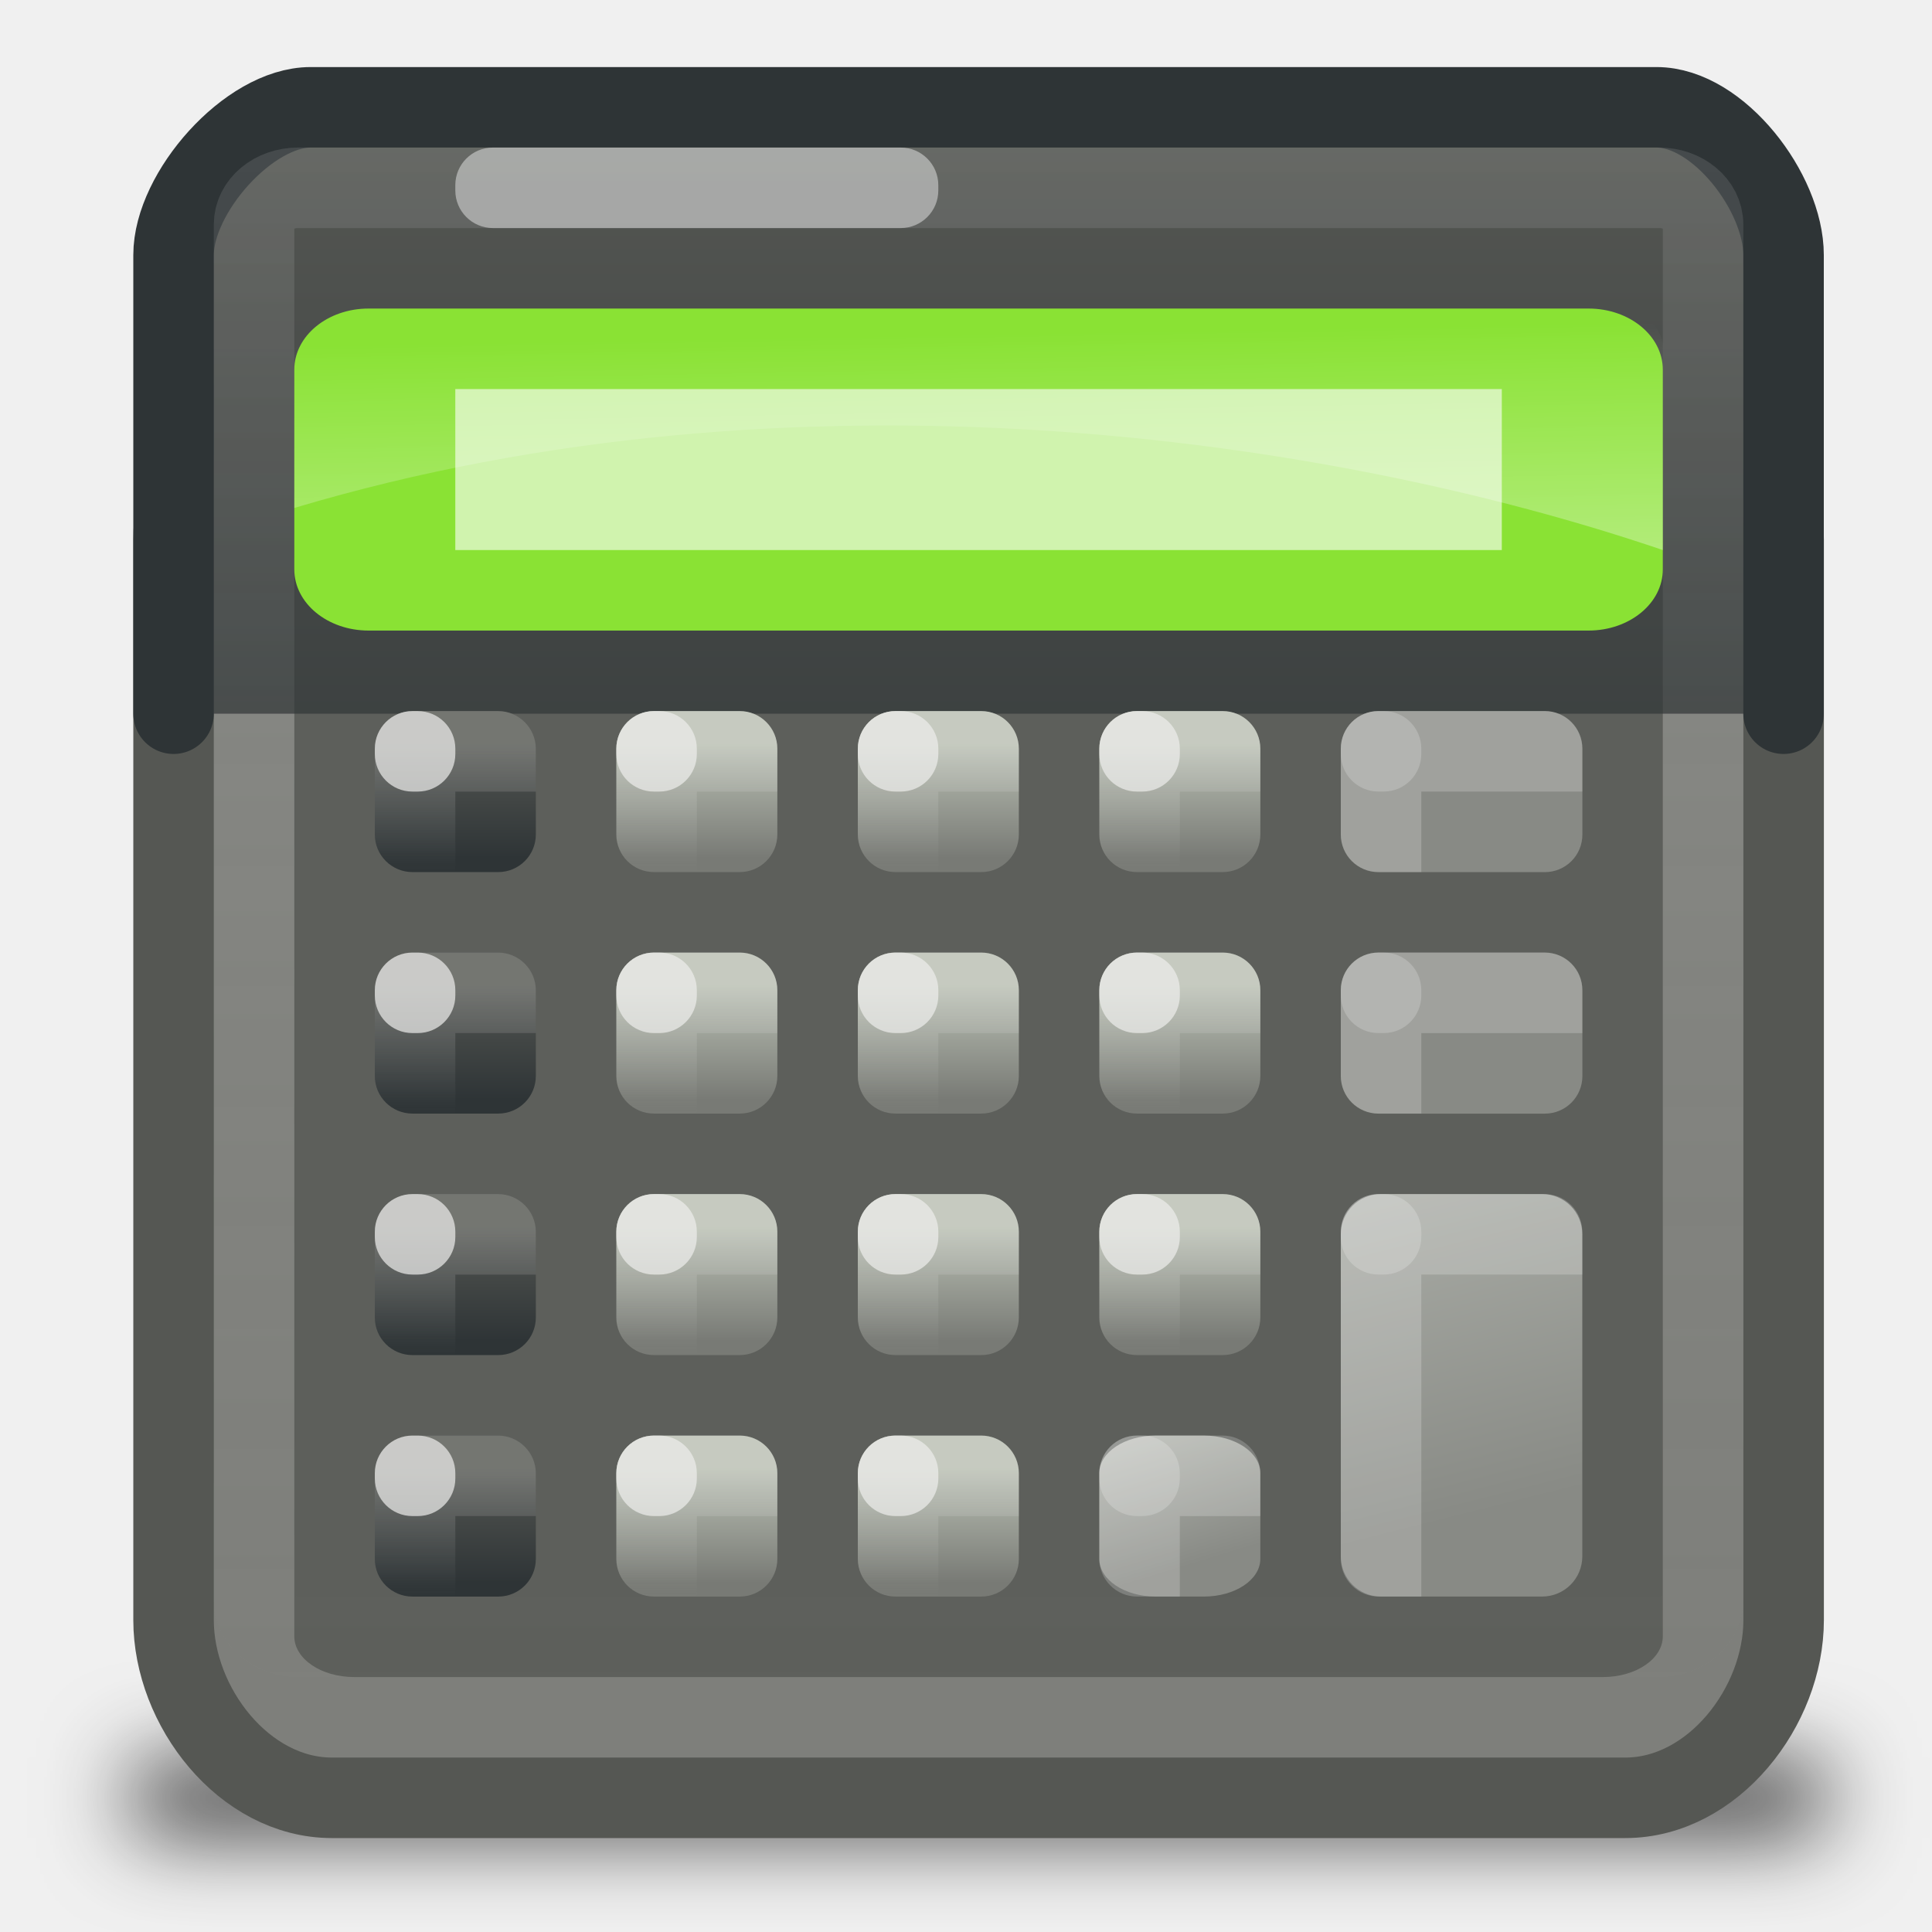
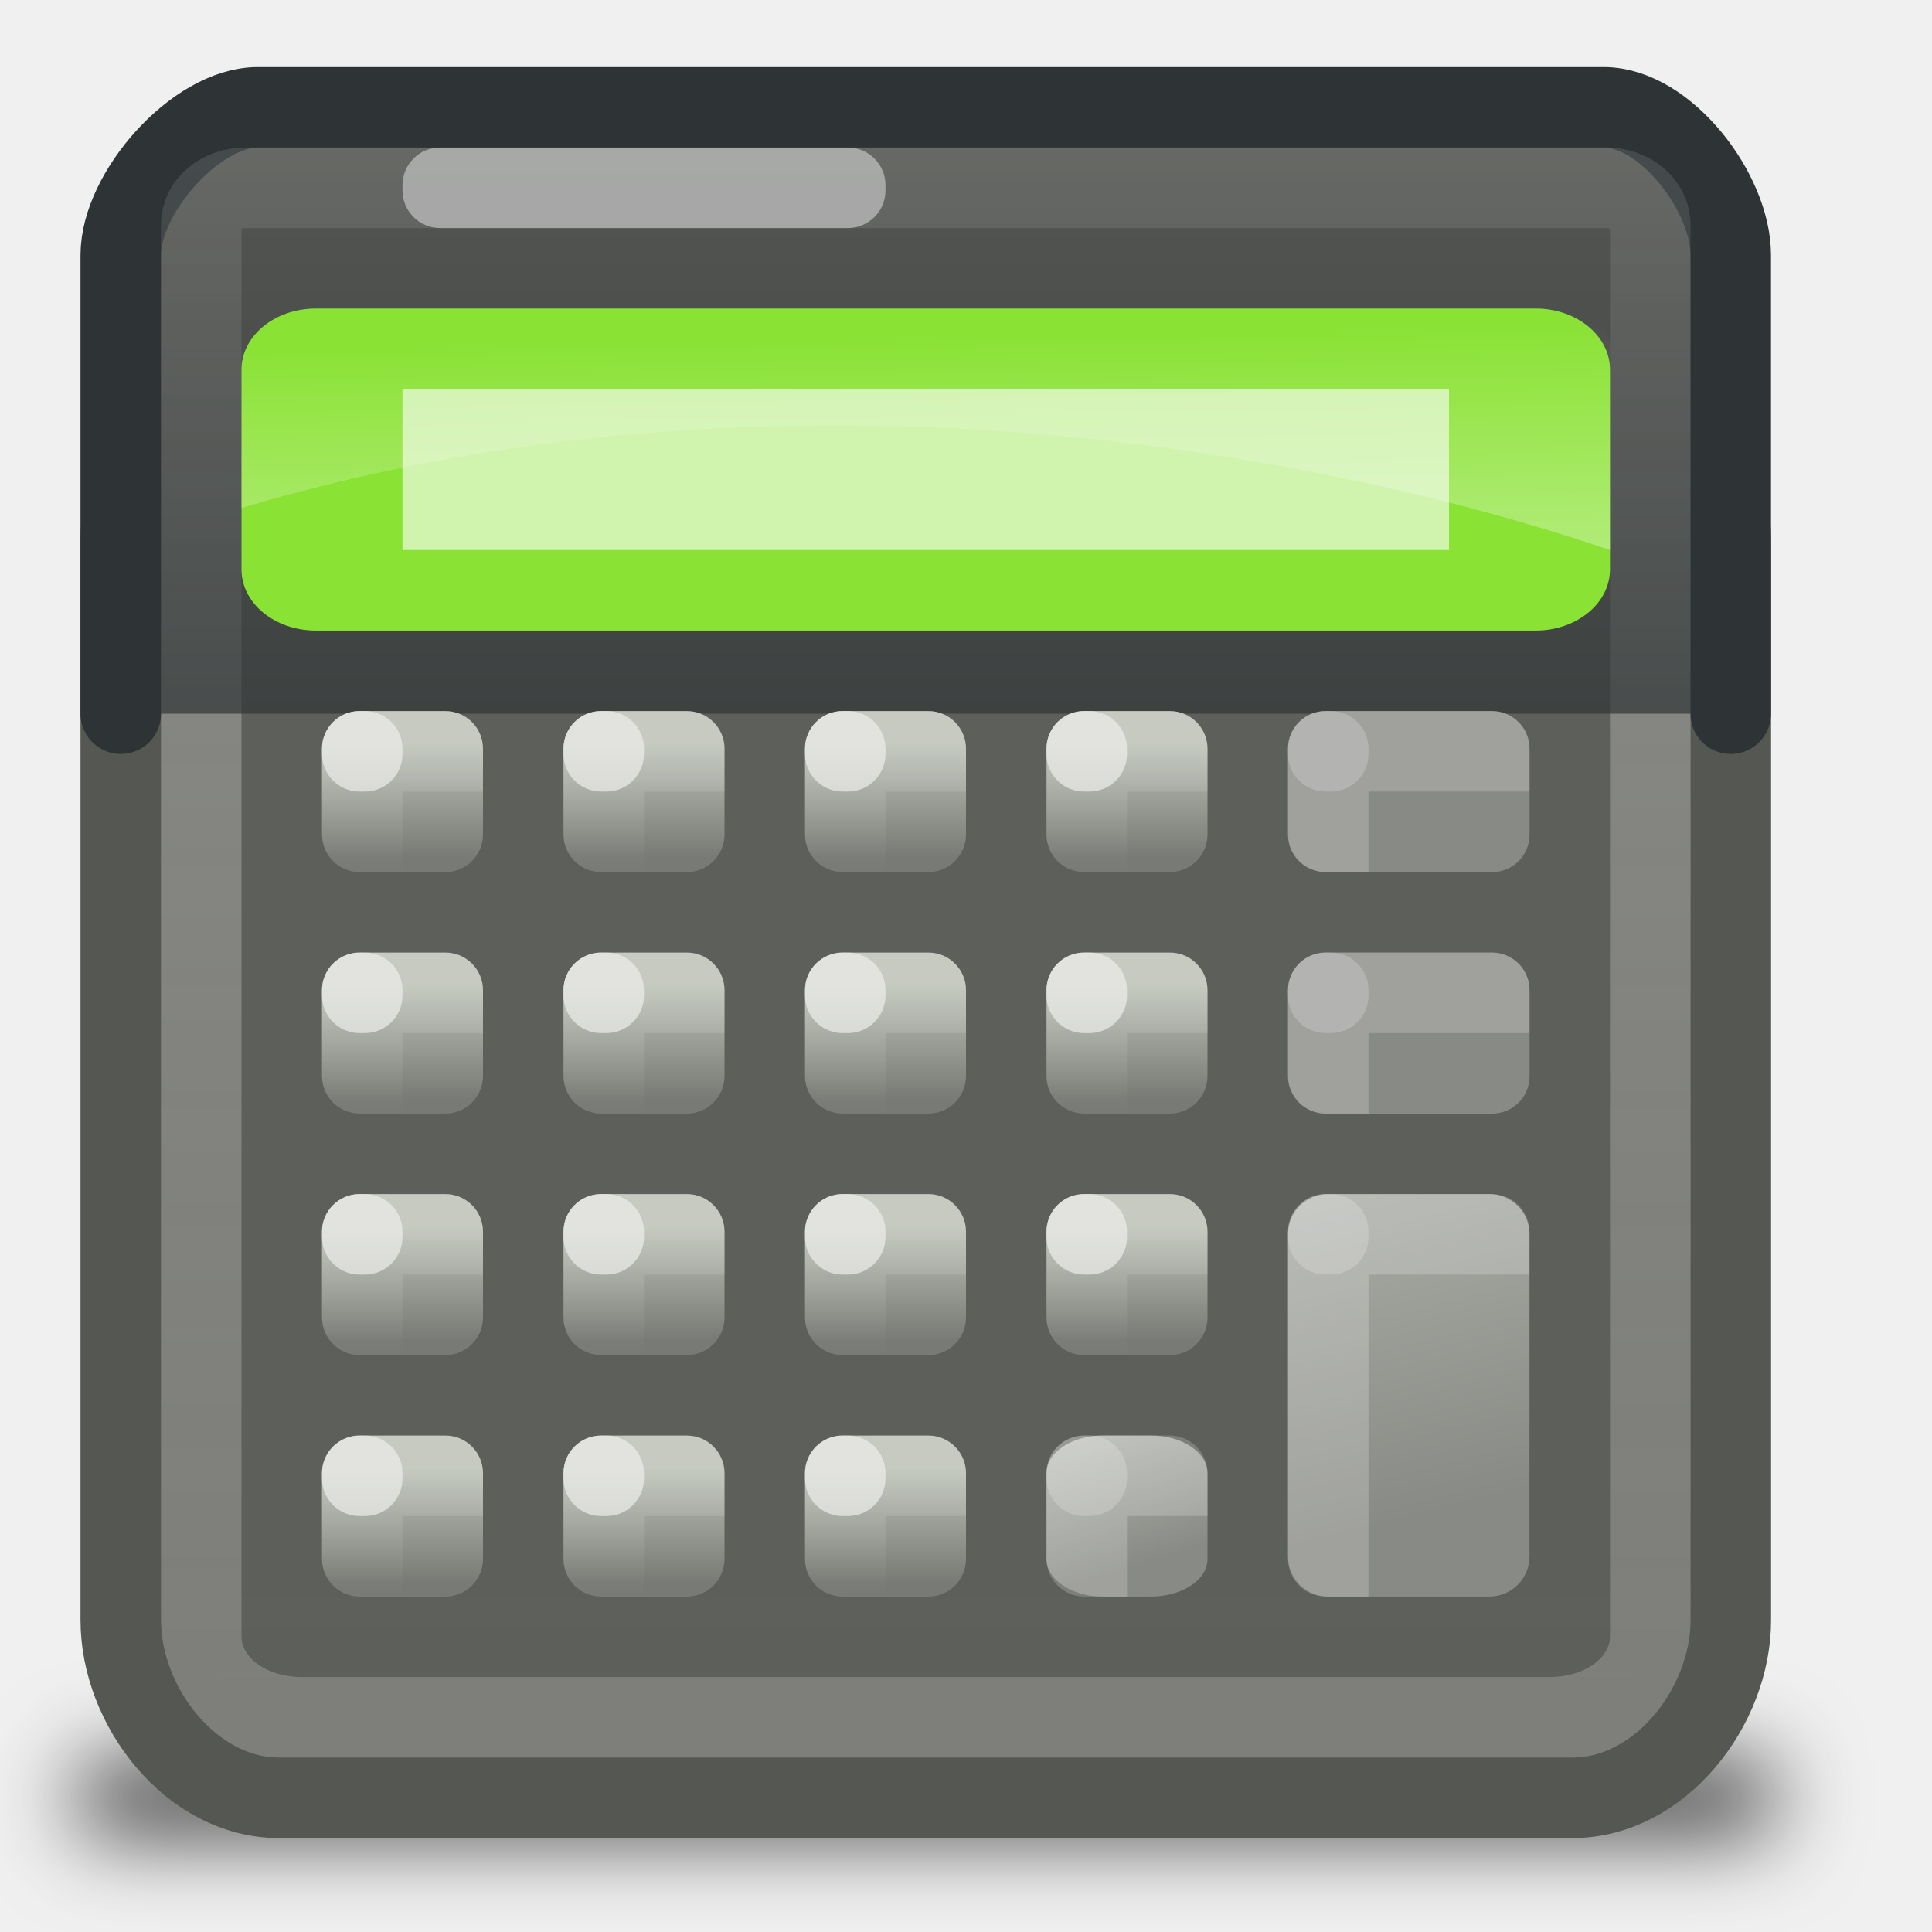
<svg xmlns="http://www.w3.org/2000/svg" xmlns:xlink="http://www.w3.org/1999/xlink" width="24" height="24" viewBox="0 0 24 24" version="1.1" id="svg1">
  <defs id="defs1">
-     <filter id="filter4174" x="-0.063" width="1.126" y="-1.26" height="3.52">
-       <feGaussianBlur stdDeviation="0.525" id="feGaussianBlur4176" />
-     </filter>
-     <linearGradient xlink:href="#linearGradient3093" id="linearGradient9465" gradientUnits="userSpaceOnUse" gradientTransform="matrix(0.744539,0,0,0.7131556,-0.1156464,0.2636033)" x1="8.125" y1="18.625" x2="8.125" y2="1.562" />
    <linearGradient id="linearGradient3093">
      <stop id="stop3095" offset="0" style="stop-color:#2e3436;stop-opacity:1" />
      <stop id="stop3097" offset="1" style="stop-color:#555753;stop-opacity:1;" />
    </linearGradient>
-     <linearGradient xlink:href="#linearGradient10373" id="linearGradient10379" x1="315.014" y1="177.976" x2="315.014" y2="198.098" gradientUnits="userSpaceOnUse" gradientTransform="matrix(1.200001,0,0,1,-364.6439,-176.1667)" />
    <linearGradient id="linearGradient10373">
      <stop style="stop-color:#ffffff;stop-opacity:0.371" offset="0" id="stop10375" />
      <stop style="stop-color:#a4a7a4;stop-opacity:0;" offset="1" id="stop10377" />
    </linearGradient>
-     <linearGradient xlink:href="#linearGradient4242" id="linearGradient4256" x1="316.677" y1="194.446" x2="316.062" y2="192.437" gradientUnits="userSpaceOnUse" gradientTransform="translate(-301.3437,-175.1667)" />
+     <linearGradient id="linearGradient4010">
+       <stop style="stop-color:#787a75;stop-opacity:1;" offset="0" id="stop4012" />
+       <stop style="stop-color:#bbc1b5;stop-opacity:1;" offset="1" id="stop4014" />
+     </linearGradient>
+     <filter id="filter4174" x="-0.063" width="1.126" y="-1.26" height="3.52">
+       <feGaussianBlur stdDeviation="0.525" id="feGaussianBlur4176" />
+     </filter>
+     <linearGradient xlink:href="#linearGradient3093" id="linearGradient9465" gradientUnits="userSpaceOnUse" gradientTransform="matrix(0.744539,0,0,0.7131556,-0.77198,0.2636033)" x1="8.125" y1="18.625" x2="8.125" y2="1.562" />
+     <linearGradient xlink:href="#linearGradient10373" id="linearGradient10379" x1="315.014" y1="177.976" x2="315.014" y2="198.098" gradientUnits="userSpaceOnUse" gradientTransform="matrix(1.200001,0,0,1,-365.3002,-176.1667)" />
+     <linearGradient xlink:href="#linearGradient4242" id="linearGradient4256" x1="316.677" y1="194.446" x2="316.062" y2="192.437" gradientUnits="userSpaceOnUse" gradientTransform="translate(-302,-175.1667)" />
    <linearGradient id="linearGradient4242">
      <stop style="stop-color:#888a85;stop-opacity:1;" offset="0" id="stop4244" />
      <stop style="stop-color:#babdb6;stop-opacity:1" offset="1" id="stop4246" />
    </linearGradient>
-     <linearGradient xlink:href="#linearGradient4242" id="linearGradient4248" x1="320.305" y1="194.088" x2="318.736" y2="187.849" gradientUnits="userSpaceOnUse" gradientTransform="translate(-302.3437,-175.1667)" />
+     <linearGradient xlink:href="#linearGradient4242" id="linearGradient4248" x1="320.305" y1="194.088" x2="318.736" y2="187.849" gradientUnits="userSpaceOnUse" gradientTransform="translate(-303,-175.1667)" />
    <linearGradient xlink:href="#linearGradient4010" id="linearGradient3191" gradientUnits="userSpaceOnUse" gradientTransform="matrix(0.6666667,0,0,1,102.6667,0)" x1="309.875" y1="185.826" x2="309.875" y2="184.397" />
-     <linearGradient id="linearGradient4010">
-       <stop style="stop-color:#787a75;stop-opacity:1;" offset="0" id="stop4012" />
-       <stop style="stop-color:#bbc1b5;stop-opacity:1;" offset="1" id="stop4014" />
-     </linearGradient>
    <linearGradient xlink:href="#linearGradient4178" id="linearGradient3193" gradientUnits="userSpaceOnUse" x1="309.406" y1="184.5" x2="309.406" y2="186.003" />
    <linearGradient id="linearGradient4178">
      <stop style="stop-color:#eeeeec;stop-opacity:1;" offset="0" id="stop4180" />
      <stop style="stop-color:#eeeeec;stop-opacity:0;" offset="1" id="stop4182" />
    </linearGradient>
-     <linearGradient xlink:href="#linearGradient3093" id="linearGradient3209" gradientUnits="userSpaceOnUse" gradientTransform="matrix(0.6666667,0,0,1,102.6667,0)" x1="309.875" y1="185.826" x2="309.875" y2="184.397" />
-     <linearGradient xlink:href="#linearGradient3115" id="linearGradient3182" gradientUnits="userSpaceOnUse" gradientTransform="matrix(0.8126761,0,0,0.6154869,-1.285926,0.7775033)" x1="10.375" y1="11.062" x2="10.25" y2="5.621" />
+     <linearGradient xlink:href="#linearGradient3115" id="linearGradient3182" gradientUnits="userSpaceOnUse" gradientTransform="matrix(0.8126761,0,0,0.6154869,-1.94226,0.7775033)" x1="10.375" y1="11.062" x2="10.25" y2="5.621" />
    <linearGradient id="linearGradient3115">
      <stop id="stop3117" offset="0" style="stop-color:white;stop-opacity:1;" />
      <stop id="stop3119" offset="1" style="stop-color:white;stop-opacity:0;" />
    </linearGradient>
-     <linearGradient xlink:href="#linearGradient4178" id="linearGradient1" gradientUnits="userSpaceOnUse" x1="309.406" y1="184.5" x2="309.406" y2="186.003" />
+     <linearGradient xlink:href="#linearGradient4010" id="linearGradient28" gradientUnits="userSpaceOnUse" gradientTransform="matrix(0.6666667,0,0,1,102.6667,0)" x1="309.875" y1="185.826" x2="309.875" y2="184.397" />
+     <linearGradient xlink:href="#linearGradient4178" id="linearGradient29" gradientUnits="userSpaceOnUse" x1="309.406" y1="184.5" x2="309.406" y2="186.003" />
  </defs>
  <g id="layer1">
-     <rect style="display:inline;overflow:visible;visibility:visible;opacity:0.7;fill:#000000;fill-opacity:1;fill-rule:nonzero;stroke:none;stroke-width:0.5;stroke-linecap:square;stroke-linejoin:round;stroke-miterlimit:4;stroke-dasharray:none;stroke-dashoffset:1.5;stroke-opacity:1;marker:none;marker-start:none;marker-mid:none;marker-end:none;filter:url(#filter4174);enable-background:new" id="rect4168" width="20" height="1" x="304" y="198" transform="matrix(1.05,0,0,1,-317.5437,-176.1667)" />
-     <path style="display:inline;overflow:visible;visibility:visible;fill:#7e7f7b;fill-opacity:1;fill-rule:nonzero;stroke:#555753;stroke-width:1;stroke-linecap:round;stroke-linejoin:miter;stroke-miterlimit:6;stroke-dashoffset:1.4;stroke-opacity:1;marker:none;marker-start:none;marker-mid:none;marker-end:none;enable-background:new" d="M 4.123,4.762 H 20.19 c 1.09,0 1.967,0.867 1.967,1.943 V 20.125 c 0,1.076 -0.877,2.208 -1.967,2.208 H 4.123 c -1.09,0 -1.967,-1.132 -1.967,-2.208 V 6.705 c 0,-1.076 0.877,-1.943 1.967,-1.943 z" id="rect9467" />
-     <rect style="display:inline;overflow:visible;visibility:visible;opacity:0.8;fill:#555753;fill-opacity:1;fill-rule:nonzero;stroke:none;stroke-width:0.5;stroke-linecap:square;stroke-linejoin:round;stroke-miterlimit:4;stroke-dasharray:none;stroke-dashoffset:1.5;stroke-opacity:1;marker:none;marker-start:none;marker-mid:none;marker-end:none;enable-background:new" id="rect3984" width="17" height="13" x="3.656" y="7.833" rx="0.744" ry="0.506" />
-     <path style="display:inline;overflow:visible;visibility:visible;fill:url(#linearGradient9465);fill-opacity:1;fill-rule:nonzero;stroke:#2e3436;stroke-width:1;stroke-linecap:round;stroke-linejoin:miter;stroke-miterlimit:6;stroke-dasharray:none;stroke-dashoffset:1.4;stroke-opacity:1;marker:none;marker-start:none;marker-mid:none;marker-end:none;enable-background:new" id="path9463" d="m 22.156,8.866 v -5.698 c 0,-0.774 -0.808,-1.835 -1.578,-1.835 H 3.859 c -0.77,0 -1.703,1.061 -1.703,1.835 v 5.698" />
-     <rect y="3.833" x="3.656" width="17" style="display:inline;overflow:visible;visibility:visible;fill:#8ae234;fill-opacity:1;fill-rule:nonzero;stroke:none;stroke-width:1;stroke-linecap:round;stroke-linejoin:miter;stroke-miterlimit:6;stroke-dasharray:none;stroke-dashoffset:1.4;stroke-opacity:1;marker:none;marker-start:none;marker-mid:none;marker-end:none;enable-background:new" ry="0.759" rx="0.922" id="rect9593" height="4" />
-     <rect y="4.833" x="5.656" width="13" style="display:inline;overflow:visible;visibility:visible;opacity:0.6;fill:#ffffff;fill-opacity:1;fill-rule:nonzero;stroke:none;stroke-width:1;stroke-linecap:square;stroke-linejoin:miter;stroke-miterlimit:6;stroke-dasharray:none;stroke-dashoffset:1.4;stroke-opacity:1;marker:none;marker-start:none;marker-mid:none;marker-end:none;enable-background:new" id="rect9595" height="2" />
-     <rect y="2.333" x="3.156" width="18" style="display:inline;overflow:visible;visibility:visible;opacity:0.3;fill:none;fill-opacity:1;fill-rule:nonzero;stroke:url(#linearGradient10379);stroke-width:1;stroke-linecap:round;stroke-linejoin:miter;stroke-miterlimit:6;stroke-dasharray:none;stroke-dashoffset:1.4;stroke-opacity:1;marker:none;marker-start:none;marker-mid:none;marker-end:none;enable-background:new" ry="0.455" rx="0.546" id="rect10371" height="18" />
-     <rect style="display:inline;overflow:visible;visibility:visible;fill:url(#linearGradient4256);fill-opacity:1;fill-rule:nonzero;stroke:none;stroke-width:1;stroke-linecap:round;stroke-linejoin:miter;stroke-miterlimit:4;stroke-dasharray:none;stroke-dashoffset:0;stroke-opacity:1;marker:none;marker-start:none;marker-mid:none;marker-end:none;enable-background:new" id="rect10142" width="2" height="2" x="13.656" y="17.833" rx="0.7" ry="0.467" />
-     <path style="display:inline;overflow:visible;visibility:visible;fill:#888a85;fill-opacity:1;fill-rule:nonzero;stroke:none;stroke-width:1;stroke-linecap:round;stroke-linejoin:miter;stroke-miterlimit:4;stroke-dashoffset:0;stroke-opacity:1;marker:none;marker-start:none;marker-mid:none;marker-end:none;enable-background:new" d="m 17.123,8.833 h 2.067 c 0.259,0 0.467,0.208 0.467,0.467 v 1.067 c 0,0.259 -0.208,0.467 -0.467,0.467 h -2.067 c -0.259,0 -0.467,-0.208 -0.467,-0.467 V 9.3 c 0,-0.259 0.208,-0.467 0.467,-0.467 z" id="rect10144" />
-     <path style="display:inline;overflow:visible;visibility:visible;fill:#888a85;fill-opacity:1;fill-rule:nonzero;stroke:none;stroke-width:1;stroke-linecap:round;stroke-linejoin:miter;stroke-miterlimit:4;stroke-dashoffset:0;stroke-opacity:1;marker:none;marker-start:none;marker-mid:none;marker-end:none;enable-background:new" d="m 17.123,11.833 h 2.067 c 0.259,0 0.467,0.208 0.467,0.467 v 1.067 c 0,0.259 -0.208,0.467 -0.467,0.467 h -2.067 c -0.259,0 -0.467,-0.208 -0.467,-0.467 v -1.067 c 0,-0.259 0.208,-0.467 0.467,-0.467 z" id="rect10146" />
-     <path style="display:inline;overflow:visible;visibility:visible;fill:url(#linearGradient4248);fill-opacity:1;fill-rule:nonzero;stroke:none;stroke-width:1;stroke-linecap:round;stroke-linejoin:miter;stroke-miterlimit:4;stroke-dashoffset:0;stroke-opacity:1;marker:none;marker-start:none;marker-mid:none;marker-end:none;enable-background:new" d="m 17.156,14.833 h 2 c 0.277,0 0.5,0.223 0.5,0.5 v 4 c 0,0.277 -0.223,0.5 -0.5,0.5 h -2 c -0.277,0 -0.5,-0.223 -0.5,-0.5 v -4 c 0,-0.277 0.223,-0.5 0.5,-0.5 z" id="rect10150" />
-     <path style="display:inline;overflow:visible;visibility:visible;opacity:0.2;fill:#ffffff;fill-opacity:1;fill-rule:nonzero;stroke:none;stroke-width:1;stroke-linecap:round;stroke-linejoin:miter;stroke-miterlimit:4;stroke-dasharray:none;stroke-dashoffset:0;stroke-opacity:1;marker:none;marker-start:none;marker-mid:none;marker-end:none;enable-background:new" d="m 14.125,17.833 c -0.259,0 -0.469,0.21 -0.469,0.469 v 1.062 c 0,0.259 0.21,0.469 0.469,0.469 h 0.531 v -1 h 1 v -0.531 c 0,-0.259 -0.21,-0.469 -0.469,-0.469 z" id="path10185" />
-     <path style="display:inline;overflow:visible;visibility:visible;opacity:0.2;fill:#ffffff;fill-opacity:1;fill-rule:nonzero;stroke:none;stroke-width:1;stroke-linecap:round;stroke-linejoin:miter;stroke-miterlimit:4;stroke-dasharray:none;stroke-dashoffset:0;stroke-opacity:1;marker:none;marker-start:none;marker-mid:none;marker-end:none;enable-background:new" d="m 17.125,8.833 c -0.259,0 -0.469,0.21 -0.469,0.469 v 1.062 c 0,0.259 0.21,0.469 0.469,0.469 h 0.531 V 9.833 h 2 v -0.531 c 0,-0.259 -0.21,-0.469 -0.469,-0.469 z" id="path10187" />
-     <path style="display:inline;overflow:visible;visibility:visible;opacity:0.2;fill:#ffffff;fill-opacity:1;fill-rule:nonzero;stroke:none;stroke-width:1;stroke-linecap:round;stroke-linejoin:miter;stroke-miterlimit:4;stroke-dasharray:none;stroke-dashoffset:0;stroke-opacity:1;marker:none;marker-start:none;marker-mid:none;marker-end:none;enable-background:new" d="m 17.125,11.833 c -0.259,0 -0.469,0.21 -0.469,0.469 v 1.062 c 0,0.259 0.21,0.469 0.469,0.469 h 0.531 v -1 h 2 v -0.531 c 0,-0.259 -0.21,-0.469 -0.469,-0.469 z" id="path10189" />
-     <path style="display:inline;overflow:visible;visibility:visible;opacity:0.2;fill:#ffffff;fill-opacity:1;fill-rule:nonzero;stroke:none;stroke-width:1;stroke-linecap:round;stroke-linejoin:miter;stroke-miterlimit:4;stroke-dasharray:none;stroke-dashoffset:0;stroke-opacity:1;marker:none;marker-start:none;marker-mid:none;marker-end:none;enable-background:new" d="m 17.125,14.833 c -0.259,0 -0.469,0.21 -0.469,0.469 v 4.062 c 0,0.259 0.21,0.469 0.469,0.469 h 0.531 v -4 h 2 v -0.531 c 0,-0.259 -0.21,-0.469 -0.469,-0.469 z" id="path10191" />
-     <rect style="display:inline;overflow:visible;visibility:visible;opacity:0.2;fill:#ffffff;fill-opacity:1;fill-rule:nonzero;stroke:none;stroke-width:1;stroke-linecap:round;stroke-linejoin:miter;stroke-miterlimit:4;stroke-dasharray:none;stroke-dashoffset:0;stroke-opacity:1;marker:none;marker-start:none;marker-mid:none;marker-end:none;enable-background:new" id="rect10231" width="1" height="1" x="16.656" y="8.833" rx="0.467" ry="0.467" />
-     <rect style="display:inline;overflow:visible;visibility:visible;opacity:0.2;fill:#ffffff;fill-opacity:1;fill-rule:nonzero;stroke:none;stroke-width:1;stroke-linecap:round;stroke-linejoin:miter;stroke-miterlimit:4;stroke-dasharray:none;stroke-dashoffset:0;stroke-opacity:1;marker:none;marker-start:none;marker-mid:none;marker-end:none;enable-background:new" id="rect10233" width="1" height="1" x="16.656" y="11.833" rx="0.467" ry="0.467" />
-     <rect style="display:inline;overflow:visible;visibility:visible;opacity:0.2;fill:#ffffff;fill-opacity:1;fill-rule:nonzero;stroke:none;stroke-width:1;stroke-linecap:round;stroke-linejoin:miter;stroke-miterlimit:4;stroke-dasharray:none;stroke-dashoffset:0;stroke-opacity:1;marker:none;marker-start:none;marker-mid:none;marker-end:none;enable-background:new" id="rect10235" width="1" height="1" x="16.656" y="14.833" rx="0.467" ry="0.467" />
-     <rect style="display:inline;overflow:visible;visibility:visible;opacity:0.2;fill:#ffffff;fill-opacity:1;fill-rule:nonzero;stroke:none;stroke-width:1;stroke-linecap:round;stroke-linejoin:miter;stroke-miterlimit:4;stroke-dasharray:none;stroke-dashoffset:0;stroke-opacity:1;marker:none;marker-start:none;marker-mid:none;marker-end:none;enable-background:new" id="rect10237" width="1" height="1" x="13.656" y="17.833" rx="0.467" ry="0.467" />
-     <g id="g4034" transform="translate(-300.3437,-175.1667)" style="display:inline;enable-background:new">
-       <rect ry="0.467" rx="0.467" y="184" x="308" height="2" width="2" id="rect3986" style="display:inline;overflow:visible;visibility:visible;opacity:1;fill:url(#linearGradient3191);fill-opacity:1;fill-rule:nonzero;stroke:none;stroke-width:1;stroke-linecap:round;stroke-linejoin:miter;stroke-miterlimit:4;stroke-dasharray:none;stroke-dashoffset:0;stroke-opacity:1;marker:none;marker-start:none;marker-mid:none;marker-end:none;enable-background:new" />
-       <path id="path3992" d="M 308.469,184 C 308.21,184 308,184.21 308,184.469 v 1.062 C 308,185.79 308.21,186 308.469,186 H 309 v -1 h 1 v -0.531 C 310,184.21 309.79,184 309.531,184 Z" style="display:inline;overflow:visible;visibility:visible;opacity:0.2;fill:url(#linearGradient1);fill-opacity:1;fill-rule:nonzero;stroke:none;stroke-width:1;stroke-linecap:round;stroke-linejoin:miter;stroke-miterlimit:4;stroke-dasharray:none;stroke-dashoffset:0;stroke-opacity:1;marker:none;marker-start:none;marker-mid:none;marker-end:none;enable-background:new" />
+     <rect style="display:inline;overflow:visible;visibility:visible;opacity:0.7;fill:#000000;fill-opacity:1;fill-rule:nonzero;stroke:none;stroke-width:0.5;stroke-linecap:square;stroke-linejoin:round;stroke-miterlimit:4;stroke-dasharray:none;stroke-dashoffset:1.5;stroke-opacity:1;marker:none;marker-start:none;marker-mid:none;marker-end:none;filter:url(#filter4174);enable-background:new" id="rect4168" width="20" height="1" x="304" y="198" transform="matrix(1.05,0,0,1,-318.2,-176.1667)" />
+     <path style="display:inline;overflow:visible;visibility:visible;fill:#7e7f7b;fill-opacity:1;fill-rule:nonzero;stroke:#555753;stroke-width:1;stroke-linecap:round;stroke-linejoin:miter;stroke-miterlimit:6;stroke-dashoffset:1.4;stroke-opacity:1;marker:none;marker-start:none;marker-mid:none;marker-end:none;enable-background:new" d="m 3.467,4.762 h 16.067 c 1.09,0 1.967,0.867 1.967,1.943 V 20.125 c 0,1.076 -0.877,2.208 -1.967,2.208 H 3.467 c -1.09,0 -1.967,-1.132 -1.967,-2.208 V 6.705 c 0,-1.076 0.877,-1.943 1.967,-1.943 z" id="rect9467" />
+     <rect style="display:inline;overflow:visible;visibility:visible;opacity:0.8;fill:#555753;fill-opacity:1;fill-rule:nonzero;stroke:none;stroke-width:0.5;stroke-linecap:square;stroke-linejoin:round;stroke-miterlimit:4;stroke-dasharray:none;stroke-dashoffset:1.5;stroke-opacity:1;marker:none;marker-start:none;marker-mid:none;marker-end:none;enable-background:new" id="rect3984" width="17" height="13" x="3" y="7.833" rx="0.744" ry="0.506" />
+     <path style="display:inline;overflow:visible;visibility:visible;fill:url(#linearGradient9465);fill-opacity:1;fill-rule:nonzero;stroke:#2e3436;stroke-width:1;stroke-linecap:round;stroke-linejoin:miter;stroke-miterlimit:6;stroke-dasharray:none;stroke-dashoffset:1.4;stroke-opacity:1;marker:none;marker-start:none;marker-mid:none;marker-end:none;enable-background:new" id="path9463" d="m 21.5,8.866 v -5.698 c 0,-0.774 -0.808,-1.835 -1.578,-1.835 H 3.203 c -0.77,0 -1.703,1.061 -1.703,1.835 v 5.698" />
+     <rect y="3.833" x="3" width="17" style="display:inline;overflow:visible;visibility:visible;fill:#8ae234;fill-opacity:1;fill-rule:nonzero;stroke:none;stroke-width:1;stroke-linecap:round;stroke-linejoin:miter;stroke-miterlimit:6;stroke-dasharray:none;stroke-dashoffset:1.4;stroke-opacity:1;marker:none;marker-start:none;marker-mid:none;marker-end:none;enable-background:new" ry="0.759" rx="0.922" id="rect9593" height="4" />
+     <rect y="4.833" x="5" width="13" style="display:inline;overflow:visible;visibility:visible;opacity:0.6;fill:#ffffff;fill-opacity:1;fill-rule:nonzero;stroke:none;stroke-width:1;stroke-linecap:square;stroke-linejoin:miter;stroke-miterlimit:6;stroke-dasharray:none;stroke-dashoffset:1.4;stroke-opacity:1;marker:none;marker-start:none;marker-mid:none;marker-end:none;enable-background:new" id="rect9595" height="2" />
+     <rect y="2.333" x="2.5" width="18" style="display:inline;overflow:visible;visibility:visible;opacity:0.3;fill:none;fill-opacity:1;fill-rule:nonzero;stroke:url(#linearGradient10379);stroke-width:1;stroke-linecap:round;stroke-linejoin:miter;stroke-miterlimit:6;stroke-dasharray:none;stroke-dashoffset:1.4;stroke-opacity:1;marker:none;marker-start:none;marker-mid:none;marker-end:none;enable-background:new" ry="0.455" rx="0.546" id="rect10371" height="18" />
+     <rect style="display:inline;overflow:visible;visibility:visible;fill:url(#linearGradient4256);fill-opacity:1;fill-rule:nonzero;stroke:none;stroke-width:1;stroke-linecap:round;stroke-linejoin:miter;stroke-miterlimit:4;stroke-dasharray:none;stroke-dashoffset:0;stroke-opacity:1;marker:none;marker-start:none;marker-mid:none;marker-end:none;enable-background:new" id="rect10142" width="2" height="2" x="13" y="17.833" rx="0.7" ry="0.467" />
+     <path style="display:inline;overflow:visible;visibility:visible;fill:#888a85;fill-opacity:1;fill-rule:nonzero;stroke:none;stroke-width:1;stroke-linecap:round;stroke-linejoin:miter;stroke-miterlimit:4;stroke-dashoffset:0;stroke-opacity:1;marker:none;marker-start:none;marker-mid:none;marker-end:none;enable-background:new" d="m 16.467,8.833 h 2.067 c 0.259,0 0.467,0.208 0.467,0.467 v 1.067 c 0,0.259 -0.208,0.467 -0.467,0.467 H 16.467 C 16.208,10.833 16,10.625 16,10.367 V 9.3 c 0,-0.259 0.208,-0.467 0.467,-0.467 z" id="rect10144" />
+     <path style="display:inline;overflow:visible;visibility:visible;fill:#888a85;fill-opacity:1;fill-rule:nonzero;stroke:none;stroke-width:1;stroke-linecap:round;stroke-linejoin:miter;stroke-miterlimit:4;stroke-dashoffset:0;stroke-opacity:1;marker:none;marker-start:none;marker-mid:none;marker-end:none;enable-background:new" d="m 16.467,11.833 h 2.067 c 0.259,0 0.467,0.208 0.467,0.467 v 1.067 c 0,0.259 -0.208,0.467 -0.467,0.467 H 16.467 C 16.208,13.833 16,13.625 16,13.367 v -1.067 c 0,-0.259 0.208,-0.467 0.467,-0.467 z" id="rect10146" />
+     <path style="display:inline;overflow:visible;visibility:visible;fill:url(#linearGradient4248);fill-opacity:1;fill-rule:nonzero;stroke:none;stroke-width:1;stroke-linecap:round;stroke-linejoin:miter;stroke-miterlimit:4;stroke-dashoffset:0;stroke-opacity:1;marker:none;marker-start:none;marker-mid:none;marker-end:none;enable-background:new" d="m 16.5,14.833 h 2 c 0.277,0 0.5,0.223 0.5,0.5 v 4 c 0,0.277 -0.223,0.5 -0.5,0.5 h -2 c -0.277,0 -0.5,-0.223 -0.5,-0.5 v -4 c 0,-0.277 0.223,-0.5 0.5,-0.5 z" id="rect10150" />
+     <path style="display:inline;overflow:visible;visibility:visible;opacity:0.2;fill:#ffffff;fill-opacity:1;fill-rule:nonzero;stroke:none;stroke-width:1;stroke-linecap:round;stroke-linejoin:miter;stroke-miterlimit:4;stroke-dasharray:none;stroke-dashoffset:0;stroke-opacity:1;marker:none;marker-start:none;marker-mid:none;marker-end:none;enable-background:new" d="m 13.469,17.833 c -0.259,0 -0.469,0.21 -0.469,0.469 v 1.062 c 0,0.259 0.21,0.469 0.469,0.469 H 14 v -1 h 1 v -0.531 c 0,-0.259 -0.21,-0.469 -0.469,-0.469 z" id="path10185" />
+     <path style="display:inline;overflow:visible;visibility:visible;opacity:0.2;fill:#ffffff;fill-opacity:1;fill-rule:nonzero;stroke:none;stroke-width:1;stroke-linecap:round;stroke-linejoin:miter;stroke-miterlimit:4;stroke-dasharray:none;stroke-dashoffset:0;stroke-opacity:1;marker:none;marker-start:none;marker-mid:none;marker-end:none;enable-background:new" d="m 16.469,8.833 c -0.259,0 -0.469,0.21 -0.469,0.469 v 1.062 c 0,0.259 0.21,0.469 0.469,0.469 H 17 V 9.833 h 2 v -0.531 c 0,-0.259 -0.21,-0.469 -0.469,-0.469 z" id="path10187" />
+     <path style="display:inline;overflow:visible;visibility:visible;opacity:0.2;fill:#ffffff;fill-opacity:1;fill-rule:nonzero;stroke:none;stroke-width:1;stroke-linecap:round;stroke-linejoin:miter;stroke-miterlimit:4;stroke-dasharray:none;stroke-dashoffset:0;stroke-opacity:1;marker:none;marker-start:none;marker-mid:none;marker-end:none;enable-background:new" d="m 16.469,11.833 c -0.259,0 -0.469,0.21 -0.469,0.469 v 1.062 c 0,0.259 0.21,0.469 0.469,0.469 H 17 v -1 h 2 v -0.531 c 0,-0.259 -0.21,-0.469 -0.469,-0.469 z" id="path10189" />
+     <path style="display:inline;overflow:visible;visibility:visible;opacity:0.2;fill:#ffffff;fill-opacity:1;fill-rule:nonzero;stroke:none;stroke-width:1;stroke-linecap:round;stroke-linejoin:miter;stroke-miterlimit:4;stroke-dasharray:none;stroke-dashoffset:0;stroke-opacity:1;marker:none;marker-start:none;marker-mid:none;marker-end:none;enable-background:new" d="m 16.469,14.833 c -0.259,0 -0.469,0.21 -0.469,0.469 v 4.062 c 0,0.259 0.21,0.469 0.469,0.469 H 17 v -4 h 2 v -0.531 c 0,-0.259 -0.21,-0.469 -0.469,-0.469 z" id="path10191" />
+     <rect style="display:inline;overflow:visible;visibility:visible;opacity:0.2;fill:#ffffff;fill-opacity:1;fill-rule:nonzero;stroke:none;stroke-width:1;stroke-linecap:round;stroke-linejoin:miter;stroke-miterlimit:4;stroke-dasharray:none;stroke-dashoffset:0;stroke-opacity:1;marker:none;marker-start:none;marker-mid:none;marker-end:none;enable-background:new" id="rect10231" width="1" height="1" x="16" y="8.833" rx="0.467" ry="0.467" />
+     <rect style="display:inline;overflow:visible;visibility:visible;opacity:0.2;fill:#ffffff;fill-opacity:1;fill-rule:nonzero;stroke:none;stroke-width:1;stroke-linecap:round;stroke-linejoin:miter;stroke-miterlimit:4;stroke-dasharray:none;stroke-dashoffset:0;stroke-opacity:1;marker:none;marker-start:none;marker-mid:none;marker-end:none;enable-background:new" id="rect10233" width="1" height="1" x="16" y="11.833" rx="0.467" ry="0.467" />
+     <rect style="display:inline;overflow:visible;visibility:visible;opacity:0.2;fill:#ffffff;fill-opacity:1;fill-rule:nonzero;stroke:none;stroke-width:1;stroke-linecap:round;stroke-linejoin:miter;stroke-miterlimit:4;stroke-dasharray:none;stroke-dashoffset:0;stroke-opacity:1;marker:none;marker-start:none;marker-mid:none;marker-end:none;enable-background:new" id="rect10235" width="1" height="1" x="16" y="14.833" rx="0.467" ry="0.467" />
+     <rect style="display:inline;overflow:visible;visibility:visible;opacity:0.2;fill:#ffffff;fill-opacity:1;fill-rule:nonzero;stroke:none;stroke-width:1;stroke-linecap:round;stroke-linejoin:miter;stroke-miterlimit:4;stroke-dasharray:none;stroke-dashoffset:0;stroke-opacity:1;marker:none;marker-start:none;marker-mid:none;marker-end:none;enable-background:new" id="rect10237" width="1" height="1" x="13" y="17.833" rx="0.467" ry="0.467" />
+     <g id="g4034" transform="translate(-301,-175.1667)" style="display:inline;enable-background:new">
+       <rect ry="0.467" rx="0.467" y="184" x="308" height="2" width="2" id="rect3986" style="display:inline;overflow:visible;visibility:visible;opacity:1;fill:url(#linearGradient28);fill-opacity:1;fill-rule:nonzero;stroke:none;stroke-width:1;stroke-linecap:round;stroke-linejoin:miter;stroke-miterlimit:4;stroke-dasharray:none;stroke-dashoffset:0;stroke-opacity:1;marker:none;marker-start:none;marker-mid:none;marker-end:none;enable-background:new" />
+       <path id="path3992" d="M 308.469,184 C 308.21,184 308,184.21 308,184.469 v 1.062 C 308,185.79 308.21,186 308.469,186 H 309 v -1 h 1 v -0.531 C 310,184.21 309.79,184 309.531,184 Z" style="display:inline;overflow:visible;visibility:visible;opacity:0.2;fill:url(#linearGradient29);fill-opacity:1;fill-rule:nonzero;stroke:none;stroke-width:1;stroke-linecap:round;stroke-linejoin:miter;stroke-miterlimit:4;stroke-dasharray:none;stroke-dashoffset:0;stroke-opacity:1;marker:none;marker-start:none;marker-mid:none;marker-end:none;enable-background:new" />
      <rect ry="0.467" rx="0.467" y="184" x="308" height="1" width="1" id="rect3998" style="display:inline;overflow:visible;visibility:visible;opacity:0.7;fill:#eeeeec;fill-opacity:1;fill-rule:nonzero;stroke:none;stroke-width:1;stroke-linecap:round;stroke-linejoin:miter;stroke-miterlimit:4;stroke-dasharray:none;stroke-dashoffset:0;stroke-opacity:1;marker:none;marker-start:none;marker-mid:none;marker-end:none;enable-background:new" />
    </g>
    <use x="0" y="0" xlink:href="#g4034" id="use4146" width="400" height="300" transform="translate(3)" style="display:inline;enable-background:new" />
    <use style="display:inline;enable-background:new" x="0" y="0" xlink:href="#g4034" id="use4148" width="400" height="300" transform="translate(6)" />
    <use style="display:inline;enable-background:new" x="0" y="0" xlink:href="#g4034" id="use4150" width="400" height="300" transform="translate(6,3)" />
    <use style="display:inline;enable-background:new" x="0" y="0" xlink:href="#g4034" id="use4152" width="400" height="300" transform="translate(3,3)" />
    <use style="display:inline;enable-background:new" x="0" y="0" xlink:href="#g4034" id="use4154" width="400" height="300" transform="translate(0,3)" />
    <use style="display:inline;enable-background:new" x="0" y="0" xlink:href="#g4034" id="use4156" width="400" height="300" transform="translate(0,6)" />
    <use style="display:inline;enable-background:new" x="0" y="0" xlink:href="#g4034" id="use4158" width="400" height="300" transform="translate(3,6)" />
    <use style="display:inline;enable-background:new" x="0" y="0" xlink:href="#g4034" id="use4160" width="400" height="300" transform="translate(6,6)" />
    <use style="display:inline;enable-background:new" x="0" y="0" xlink:href="#g4034" id="use4162" width="400" height="300" transform="translate(3,9)" />
    <use style="display:inline;enable-background:new" x="0" y="0" xlink:href="#g4034" id="use4164" width="400" height="300" transform="translate(0,9)" />
-     <rect style="display:inline;overflow:visible;visibility:visible;opacity:0.427;fill:#ffffff;fill-opacity:1;fill-rule:nonzero;stroke:none;stroke-width:0.5;stroke-linecap:square;stroke-linejoin:round;stroke-miterlimit:4;stroke-dasharray:none;stroke-dashoffset:1.5;stroke-opacity:1;marker:none;marker-start:none;marker-mid:none;marker-end:none;enable-background:new" id="rect4166" width="6" height="1" x="5.656" y="1.833" rx="0.467" ry="0.467" />
-     <g style="display:inline;enable-background:new" id="g3195" transform="translate(-303.3437,-175.1667)">
-       <rect ry="0.467" rx="0.467" y="184" x="308" height="2" width="2" id="rect3197" style="display:inline;overflow:visible;visibility:visible;opacity:1;fill:url(#linearGradient3209);fill-opacity:1;fill-rule:nonzero;stroke:none;stroke-width:1;stroke-linecap:round;stroke-linejoin:miter;stroke-miterlimit:4;stroke-dasharray:none;stroke-dashoffset:0;stroke-opacity:1;marker:none;marker-start:none;marker-mid:none;marker-end:none;enable-background:new" />
+     <rect style="display:inline;overflow:visible;visibility:visible;opacity:0.427;fill:#ffffff;fill-opacity:1;fill-rule:nonzero;stroke:none;stroke-width:0.5;stroke-linecap:square;stroke-linejoin:round;stroke-miterlimit:4;stroke-dasharray:none;stroke-dashoffset:1.5;stroke-opacity:1;marker:none;marker-start:none;marker-mid:none;marker-end:none;enable-background:new" id="rect4166" width="6" height="1" x="5" y="1.833" rx="0.467" ry="0.467" />
+     <g style="display:inline;enable-background:new" id="g3195" transform="translate(-304,-175.1667)">
+       <rect ry="0.467" rx="0.467" y="184" x="308" height="2" width="2" id="rect3197" style="display:inline;overflow:visible;visibility:visible;opacity:1;fill:url(#linearGradient3191);fill-opacity:1;fill-rule:nonzero;stroke:none;stroke-width:1;stroke-linecap:round;stroke-linejoin:miter;stroke-miterlimit:4;stroke-dasharray:none;stroke-dashoffset:0;stroke-opacity:1;marker:none;marker-start:none;marker-mid:none;marker-end:none;enable-background:new" />
      <path id="path3199" d="M 308.469,184 C 308.21,184 308,184.21 308,184.469 v 1.062 C 308,185.79 308.21,186 308.469,186 H 309 v -1 h 1 v -0.531 C 310,184.21 309.79,184 309.531,184 Z" style="display:inline;overflow:visible;visibility:visible;opacity:0.2;fill:url(#linearGradient3193);fill-opacity:1;fill-rule:nonzero;stroke:none;stroke-width:1;stroke-linecap:round;stroke-linejoin:miter;stroke-miterlimit:4;stroke-dasharray:none;stroke-dashoffset:0;stroke-opacity:1;marker:none;marker-start:none;marker-mid:none;marker-end:none;enable-background:new" />
      <rect ry="0.467" rx="0.467" y="184" x="308" height="1" width="1" id="rect3201" style="display:inline;overflow:visible;visibility:visible;opacity:0.7;fill:#eeeeec;fill-opacity:1;fill-rule:nonzero;stroke:none;stroke-width:1;stroke-linecap:round;stroke-linejoin:miter;stroke-miterlimit:4;stroke-dasharray:none;stroke-dashoffset:0;stroke-opacity:1;marker:none;marker-start:none;marker-mid:none;marker-end:none;enable-background:new" />
    </g>
    <use x="0" y="0" xlink:href="#g3195" id="use3219" transform="translate(0,3)" width="400" height="300" style="display:inline;enable-background:new" />
    <use style="display:inline;enable-background:new" x="0" y="0" xlink:href="#g3195" id="use3221" transform="translate(0,6)" width="400" height="300" />
    <use style="display:inline;enable-background:new" x="0" y="0" xlink:href="#g3195" id="use3223" transform="translate(0,9)" width="400" height="300" />
-     <path style="display:inline;overflow:visible;visibility:visible;opacity:0.4;fill:url(#linearGradient3182);fill-opacity:1;fill-rule:nonzero;stroke:none;stroke-width:1;stroke-linecap:round;stroke-linejoin:miter;stroke-miterlimit:6;stroke-dasharray:none;stroke-dashoffset:1.4;stroke-opacity:1;marker:none;marker-start:none;marker-mid:none;marker-end:none;enable-background:new" id="path3180" d="m 4.287,3.833 c -0.346,0 -0.631,0.213 -0.631,0.473 v 2.004 c 6.217,-1.857 12.859,-0.887 17,0.523 v -2.527 c 0,-0.26 -0.285,-0.473 -0.631,-0.473 z" />
+     <path style="display:inline;overflow:visible;visibility:visible;opacity:0.4;fill:url(#linearGradient3182);fill-opacity:1;fill-rule:nonzero;stroke:none;stroke-width:1;stroke-linecap:round;stroke-linejoin:miter;stroke-miterlimit:6;stroke-dasharray:none;stroke-dashoffset:1.4;stroke-opacity:1;marker:none;marker-start:none;marker-mid:none;marker-end:none;enable-background:new" id="path3180" d="M 3.631,3.833 C 3.285,3.833 3,4.047 3,4.306 v 2.004 c 6.217,-1.857 12.859,-0.887 17,0.523 v -2.527 c 0,-0.26 -0.285,-0.473 -0.631,-0.473 z" />
  </g>
</svg>
